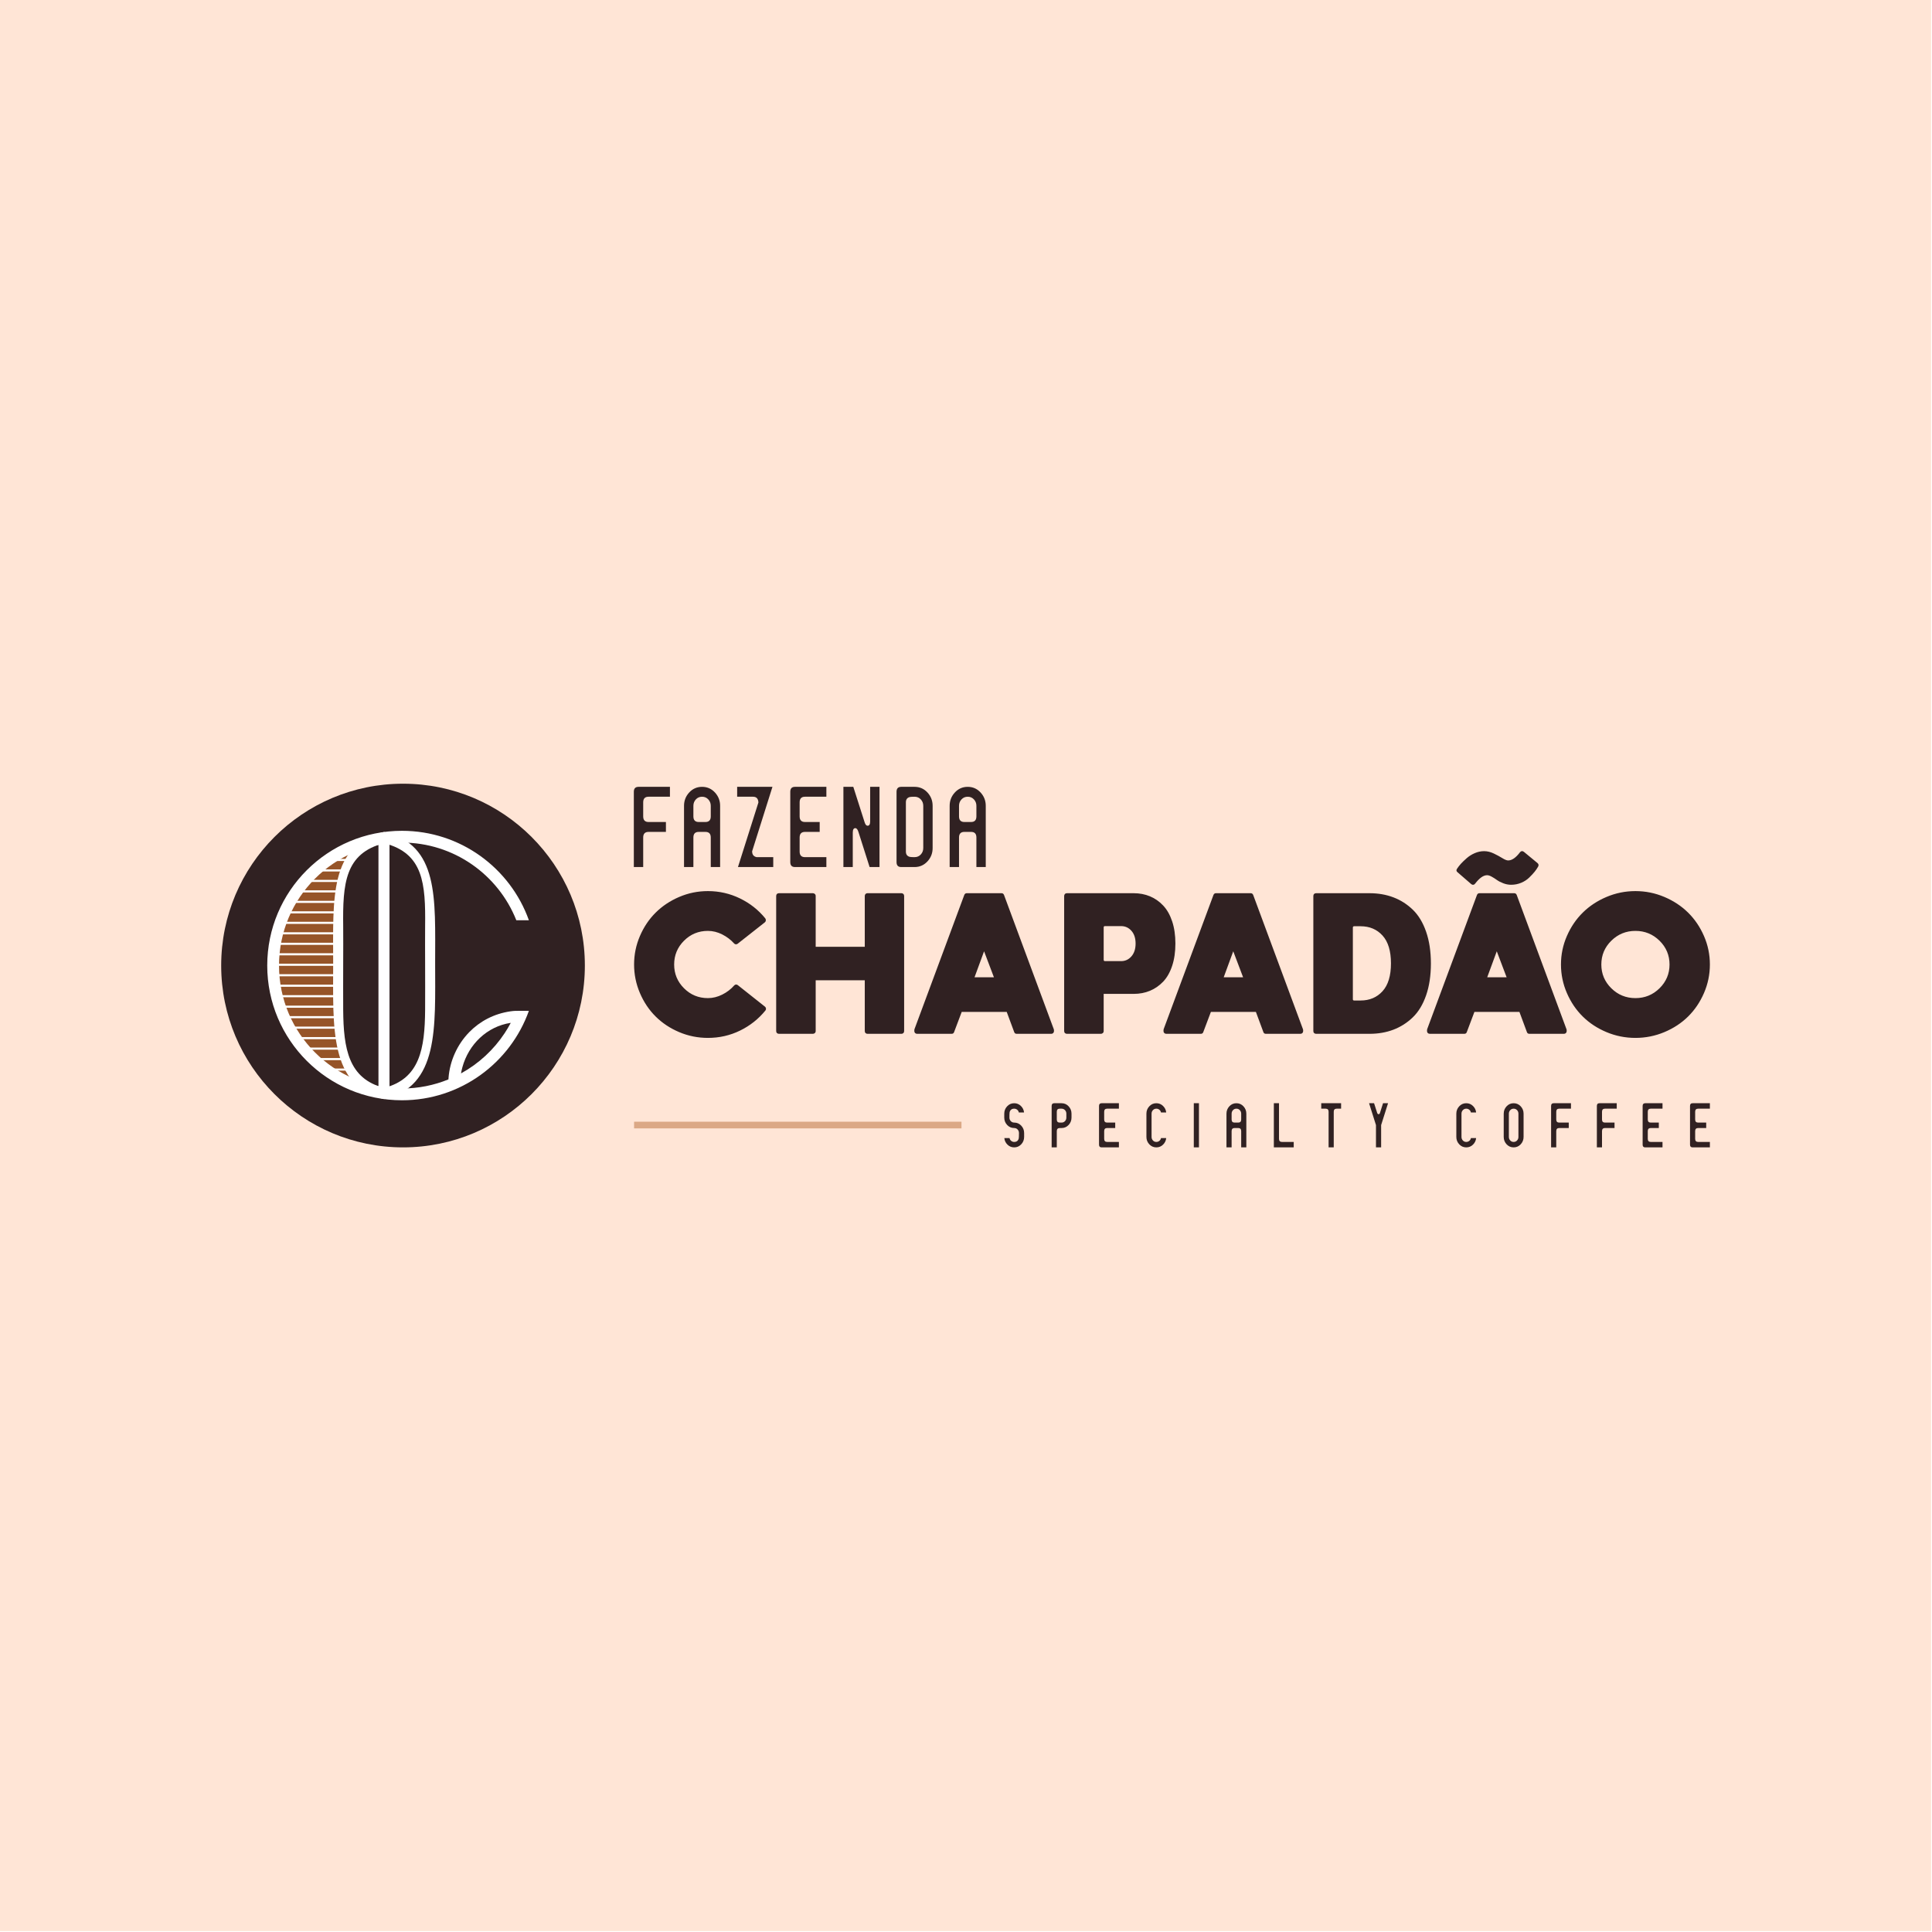
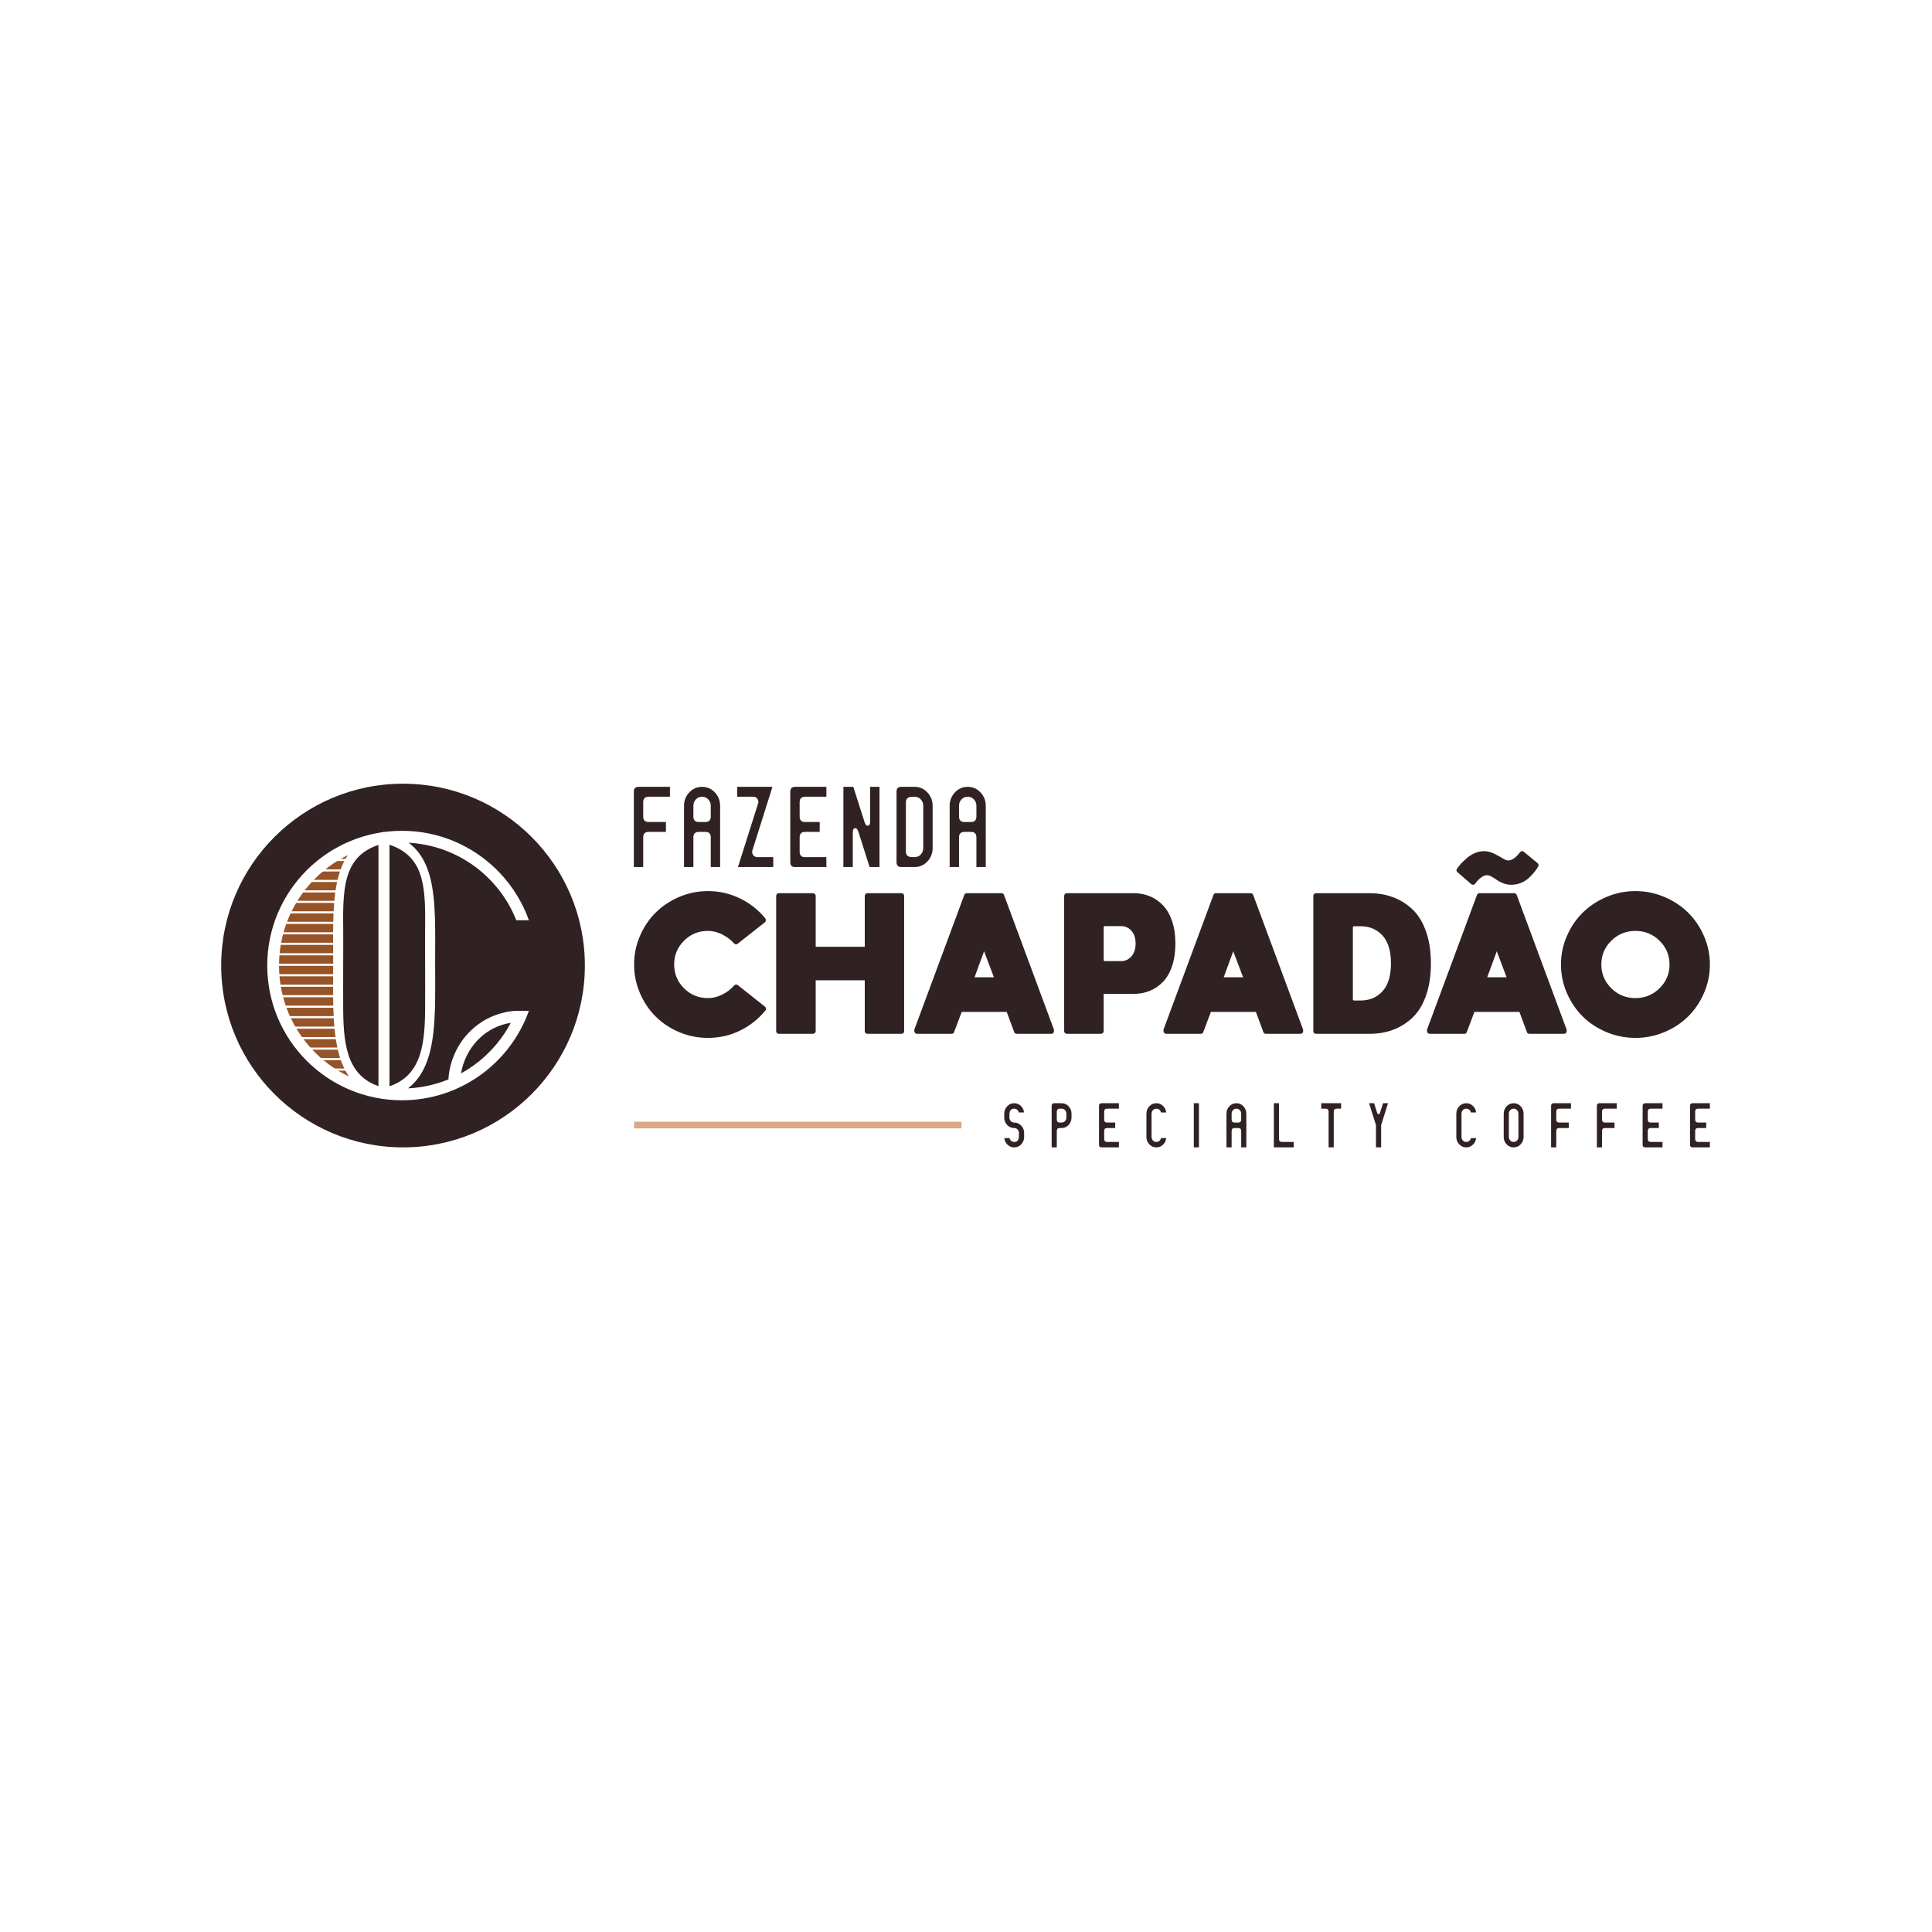
<svg xmlns="http://www.w3.org/2000/svg" width="708.661" height="708.661" viewBox="0 0 708.661 708.661">
  <defs>
    <clipPath id="clip-0">
      <path clip-rule="nonzero" d="M 0 0 L 708.324 0 L 708.324 708.324 L 0 708.324 Z M 0 0 " />
    </clipPath>
  </defs>
  <g clip-path="url(#clip-0)">
-     <path fill-rule="evenodd" fill="rgb(100%, 89.804%, 83.922%)" fill-opacity="1" d="M 0 0 L 708.324 0 L 708.324 708.324 L 0 708.324 Z M 0 0 " />
-   </g>
+ </g>
  <path fill-rule="evenodd" fill="rgb(18.968%, 12.95%, 13.325%)" fill-opacity="1" d="M 147.832 287.465 C 111 287.465 81.133 317.332 81.133 354.16 C 81.133 390.992 111 420.859 147.832 420.859 C 184.66 420.859 214.527 390.992 214.527 354.16 C 214.527 317.332 184.66 287.465 147.832 287.465 " />
  <path fill-rule="evenodd" fill="rgb(58.824%, 32.941%, 15.686%)" fill-opacity="1" d="M 140.91 305.168 C 120.715 309.84 100.441 330.188 100.441 353.875 C 100.441 377.566 120.715 398.484 140.91 403.152 C 140.91 283.312 140.91 325.621 140.91 403.152 C 132.668 396.508 123.758 392.016 125.105 378.406 C 125.754 371.809 123.816 360.742 123.816 354.266 C 123.816 345.012 125.289 335.934 124.957 326.578 C 124.594 316.242 130.969 312.23 140.91 305.168 " />
  <path fill-rule="evenodd" fill="rgb(100%, 100%, 100%)" fill-opacity="1" d="M 147.445 304.742 C 120.156 304.742 98.023 326.871 98.023 354.16 C 98.023 381.449 120.156 403.582 147.445 403.582 C 168.902 403.582 187.168 389.895 193.996 370.781 L 193.977 370.781 L 193.98 370.781 C 192.668 370.781 191.418 370.77 190.23 370.777 C 189.262 370.785 188.629 370.762 187.273 370.953 C 181.078 371.844 175.957 374.676 172.145 378.57 C 167.668 383.148 165 389.207 164.527 395.332 C 164.512 395.527 164.5 395.727 164.488 395.926 C 159.23 398.074 153.477 399.262 147.445 399.262 C 122.539 399.262 102.344 379.066 102.344 354.16 C 102.344 329.258 122.539 309.062 147.445 309.062 C 166.48 309.062 182.762 320.859 189.383 337.543 L 193.996 337.543 C 187.168 318.426 168.902 304.742 147.445 304.742 Z M 187.352 375.184 C 186.664 376.484 185.914 377.75 185.105 378.973 C 181.074 385.078 175.602 390.145 169.168 393.688 C 169.145 393.703 169.121 393.715 169.098 393.73 C 169.234 392.945 169.41 392.18 169.613 391.434 C 171.898 383.105 178.598 376.496 187.344 375.184 Z M 187.352 375.184 " />
  <path fill-rule="evenodd" fill="rgb(100%, 100%, 100%)" fill-opacity="1" d="M 140.91 305.168 C 120.715 309.84 122.207 329.535 122.207 353.223 C 122.207 376.914 120.715 398.48 140.91 403.152 L 140.91 399.039 C 127.809 395.703 125.996 384.617 125.883 370.445 C 125.84 365.113 125.883 359.051 125.883 353.223 C 125.883 348.953 125.934 343.715 125.883 339.789 C 125.695 324.129 126.496 312.957 140.91 309.285 Z M 140.91 305.168 " />
  <path fill-rule="evenodd" fill="rgb(100%, 100%, 100%)" fill-opacity="1" d="M 140.91 305.168 C 161.105 309.84 159.609 329.535 159.609 353.223 C 159.609 376.914 161.105 398.48 140.91 403.152 L 140.91 399.039 C 154.008 395.703 155.824 384.617 155.934 370.445 C 155.977 365.113 155.934 359.051 155.934 353.223 C 155.934 348.953 155.887 343.715 155.934 339.789 C 156.125 324.129 155.324 312.957 140.91 309.285 Z M 140.91 305.168 " />
  <path fill-rule="evenodd" fill="rgb(100%, 100%, 100%)" fill-opacity="1" d="M 138.82 306.758 L 142.867 306.758 L 142.867 401.203 L 138.82 401.203 Z M 138.82 306.758 " />
  <path fill-rule="evenodd" fill="rgb(100%, 100%, 100%)" fill-opacity="1" d="M 118.867 315.043 L 127.301 315.043 L 127.301 315.82 L 118.867 315.82 Z M 118.867 315.043 " />
  <path fill-rule="evenodd" fill="rgb(100%, 100%, 100%)" fill-opacity="1" d="M 115.016 318.891 L 127.301 318.891 L 127.301 319.664 L 115.016 319.664 Z M 115.016 318.891 " />
  <path fill-rule="evenodd" fill="rgb(100%, 100%, 100%)" fill-opacity="1" d="M 110.34 322.734 L 124.957 322.734 L 124.957 323.512 L 110.34 323.512 Z M 110.34 322.734 " />
  <path fill-rule="evenodd" fill="rgb(100%, 100%, 100%)" fill-opacity="1" d="M 108.418 326.578 L 124.957 326.578 L 124.957 327.355 L 108.418 327.355 Z M 108.418 326.578 " />
  <path fill-rule="evenodd" fill="rgb(100%, 100%, 100%)" fill-opacity="1" d="M 106.078 330.422 L 124.957 330.422 L 124.957 331.199 L 106.078 331.199 Z M 106.078 330.422 " />
  <path fill-rule="evenodd" fill="rgb(100%, 100%, 100%)" fill-opacity="1" d="M 103.742 334.266 L 124.957 334.266 L 124.957 335.043 L 103.742 335.043 Z M 103.742 334.266 " />
  <path fill-rule="evenodd" fill="rgb(100%, 100%, 100%)" fill-opacity="1" d="M 102.93 338.109 L 124.957 338.109 L 124.957 338.887 L 102.93 338.887 Z M 102.93 338.109 " />
  <path fill-rule="evenodd" fill="rgb(100%, 100%, 100%)" fill-opacity="1" d="M 102.012 341.953 L 123.816 341.953 L 123.816 342.73 L 102.012 342.73 Z M 102.012 341.953 " />
  <path fill-rule="evenodd" fill="rgb(100%, 100%, 100%)" fill-opacity="1" d="M 100.441 345.801 L 123.816 345.801 L 123.816 346.578 L 100.441 346.578 Z M 100.441 345.801 " />
  <path fill-rule="evenodd" fill="rgb(100%, 100%, 100%)" fill-opacity="1" d="M 99.266 349.645 L 123.816 349.645 L 123.816 350.422 L 99.266 350.422 Z M 99.266 349.645 " />
  <path fill-rule="evenodd" fill="rgb(100%, 100%, 100%)" fill-opacity="1" d="M 100.441 353.488 L 123.816 353.488 L 123.816 354.266 L 100.441 354.266 Z M 100.441 353.488 " />
  <path fill-rule="evenodd" fill="rgb(100%, 100%, 100%)" fill-opacity="1" d="M 100.441 357.332 L 123.816 357.332 L 123.816 358.109 L 100.441 358.109 Z M 100.441 357.332 " />
  <path fill-rule="evenodd" fill="rgb(100%, 100%, 100%)" fill-opacity="1" d="M 100.441 361.176 L 123.816 361.176 L 123.816 361.953 L 100.441 361.953 Z M 100.441 361.176 " />
  <path fill-rule="evenodd" fill="rgb(100%, 100%, 100%)" fill-opacity="1" d="M 100.441 365.02 L 123.816 365.02 L 123.816 365.797 L 100.441 365.797 Z M 100.441 365.02 " />
  <path fill-rule="evenodd" fill="rgb(100%, 100%, 100%)" fill-opacity="1" d="M 102.23 368.867 L 123.816 368.867 L 123.816 369.645 L 102.23 369.645 Z M 102.23 368.867 " />
  <path fill-rule="evenodd" fill="rgb(100%, 100%, 100%)" fill-opacity="1" d="M 102.23 372.711 L 123.816 372.711 L 123.816 373.488 L 102.23 373.488 Z M 102.23 372.711 " />
  <path fill-rule="evenodd" fill="rgb(100%, 100%, 100%)" fill-opacity="1" d="M 105.254 376.555 L 123.816 376.555 L 123.816 377.332 L 105.254 377.332 Z M 105.254 376.555 " />
  <path fill-rule="evenodd" fill="rgb(100%, 100%, 100%)" fill-opacity="1" d="M 108.555 380.398 L 124.918 380.398 L 124.918 381.176 L 108.555 381.176 Z M 108.555 380.398 " />
  <path fill-rule="evenodd" fill="rgb(100%, 100%, 100%)" fill-opacity="1" d="M 110.758 384.242 L 124.918 384.242 L 124.918 385.02 L 110.758 385.02 Z M 110.758 384.242 " />
  <path fill-rule="evenodd" fill="rgb(100%, 100%, 100%)" fill-opacity="1" d="M 114.742 388.086 L 127.301 388.086 L 127.301 388.863 L 114.742 388.863 Z M 114.742 388.086 " />
  <path fill-rule="evenodd" fill="rgb(100%, 100%, 100%)" fill-opacity="1" d="M 119.004 391.934 L 127.301 391.934 L 127.301 392.707 L 119.004 392.707 Z M 119.004 391.934 " />
  <path fill-rule="nonzero" fill="rgb(18.968%, 12.95%, 13.325%)" fill-opacity="1" d="M 237.887 292.242 C 236.582 292.242 235.926 292.93 235.926 294.301 L 235.926 299.449 C 235.926 300.824 236.582 301.512 237.887 301.512 L 244.262 301.512 L 244.262 305.141 L 237.887 305.141 C 236.582 305.141 235.926 305.824 235.926 307.199 L 235.926 318.035 L 232.492 318.035 L 232.492 290.426 C 232.492 289.219 233.066 288.613 234.211 288.613 L 245.734 288.613 L 245.734 292.242 Z M 260.711 318.035 L 260.711 307.199 C 260.711 305.824 260.055 305.141 258.746 305.141 L 256.297 305.141 C 254.988 305.141 254.336 305.824 254.336 307.199 L 254.336 318.035 L 250.902 318.035 L 250.902 295.578 C 250.902 293.68 251.539 292.047 252.812 290.672 C 254.09 289.301 255.66 288.613 257.523 288.613 C 259.387 288.613 260.953 289.301 262.23 290.672 C 263.504 292.047 264.141 293.68 264.141 295.578 L 264.141 318.035 Z M 260.711 295.578 C 260.711 294.66 260.406 293.875 259.801 293.223 C 259.199 292.57 258.438 292.242 257.523 292.242 C 256.605 292.242 255.848 292.57 255.242 293.223 C 254.637 293.875 254.336 294.66 254.336 295.578 L 254.336 299.449 C 254.336 300.824 254.988 301.512 256.297 301.512 L 258.746 301.512 C 260.055 301.512 260.711 300.824 260.711 299.449 Z M 270.684 318.035 L 278.188 294.352 C 278.121 292.945 277.465 292.242 276.223 292.242 L 270.391 292.242 L 270.391 288.613 L 283.336 288.613 L 275.883 312.25 C 275.883 313.457 276.438 314.18 277.547 314.406 L 283.629 314.406 L 283.629 318.035 Z M 291.594 318.035 C 290.449 318.035 289.875 317.43 289.875 316.223 L 289.875 290.426 C 289.875 289.219 290.449 288.613 291.594 288.613 L 303.117 288.613 L 303.117 292.242 L 295.27 292.242 C 293.961 292.242 293.309 292.93 293.309 294.301 L 293.309 299.449 C 293.309 300.824 293.961 301.512 295.27 301.512 L 300.664 301.512 L 300.664 305.141 L 295.27 305.141 C 293.961 305.141 293.309 305.824 293.309 307.199 L 293.309 312.348 C 293.309 313.719 293.961 314.406 295.27 314.406 L 303.117 314.406 L 303.117 318.035 Z M 318.973 318.035 L 314.902 305.238 C 314.609 304.254 314.219 303.766 313.727 303.766 C 313.105 303.766 312.797 304.32 312.797 305.434 L 312.797 318.035 L 309.363 318.035 L 309.363 288.613 L 312.992 288.613 L 317.16 301.656 C 317.422 302.473 317.781 302.883 318.238 302.883 C 318.859 302.883 319.172 302.359 319.172 301.312 L 319.172 288.613 L 322.602 288.613 L 322.602 318.035 Z M 335.469 318.035 L 330.566 318.035 C 329.422 318.035 328.852 317.43 328.852 316.223 L 328.852 290.426 C 328.852 289.219 329.422 288.613 330.566 288.613 L 335.469 288.613 C 337.332 288.613 338.902 289.301 340.18 290.672 C 341.453 292.047 342.09 293.68 342.09 295.578 L 342.09 311.07 C 342.09 312.969 341.453 314.602 340.18 315.977 C 338.902 317.348 337.332 318.035 335.469 318.035 Z M 338.656 295.578 C 338.656 294.66 338.355 293.875 337.75 293.223 C 337.145 292.57 336.387 292.242 335.469 292.242 C 334.652 292.242 334.082 292.273 333.754 292.34 C 332.773 292.57 332.281 293.223 332.281 294.301 L 332.281 312.348 C 332.281 313.426 332.773 314.078 333.754 314.309 C 334.082 314.375 334.652 314.406 335.469 314.406 C 336.387 314.406 337.145 314.078 337.75 313.426 C 338.355 312.773 338.656 311.988 338.656 311.07 Z M 358.145 318.035 L 358.145 307.199 C 358.145 305.824 357.492 305.141 356.184 305.141 L 353.73 305.141 C 352.422 305.141 351.77 305.824 351.77 307.199 L 351.77 318.035 L 348.336 318.035 L 348.336 295.578 C 348.336 293.68 348.973 292.047 350.25 290.672 C 351.523 289.301 353.094 288.613 354.957 288.613 C 356.82 288.613 358.391 289.301 359.664 290.672 C 360.938 292.047 361.578 293.68 361.578 295.578 L 361.578 318.035 Z M 358.145 295.578 C 358.145 294.66 357.844 293.875 357.238 293.223 C 356.633 292.57 355.871 292.242 354.957 292.242 C 354.043 292.242 353.281 292.57 352.676 293.223 C 352.07 293.875 351.77 294.66 351.77 295.578 L 351.77 299.449 C 351.77 300.824 352.422 301.512 353.73 301.512 L 356.184 301.512 C 357.492 301.512 358.145 300.824 358.145 299.449 Z M 358.145 295.578 " />
  <path fill-rule="nonzero" fill="rgb(18.968%, 12.95%, 13.325%)" fill-opacity="1" d="M 372.008 420.859 C 371.055 420.859 370.234 420.527 369.551 419.859 C 368.867 419.195 368.48 418.395 368.391 417.457 L 370.309 417.457 C 370.379 417.871 370.578 418.211 370.902 418.469 C 371.223 418.73 371.594 418.863 372.008 418.863 C 372.906 418.863 373.465 418.43 373.68 417.566 C 373.734 417.297 373.762 416.641 373.762 415.598 C 373.762 415.094 373.594 414.66 373.262 414.301 C 372.93 413.941 372.512 413.762 372.008 413.762 C 370.98 413.762 370.117 413.383 369.414 412.629 C 368.715 411.871 368.363 410.973 368.363 409.93 L 368.363 408.496 C 368.363 407.453 368.715 406.555 369.414 405.801 C 370.117 405.043 370.98 404.664 372.008 404.664 C 372.961 404.664 373.777 405 374.465 405.664 C 375.148 406.328 375.535 407.129 375.625 408.066 L 373.707 408.066 C 373.637 407.652 373.438 407.316 373.113 407.055 C 372.789 406.793 372.422 406.664 372.008 406.664 C 371.125 406.664 370.566 407.094 370.332 407.957 C 370.281 408.211 370.254 408.867 370.254 409.93 C 370.254 410.434 370.418 410.863 370.754 411.223 C 371.086 411.582 371.504 411.766 372.008 411.766 C 373.031 411.766 373.895 412.141 374.598 412.898 C 375.301 413.652 375.652 414.555 375.652 415.598 L 375.652 417.027 C 375.652 418.07 375.301 418.969 374.598 419.727 C 373.895 420.48 373.031 420.859 372.008 420.859 Z M 389.387 413.762 L 388.715 413.762 C 387.992 413.762 387.633 414.141 387.633 414.895 L 387.633 420.859 L 385.746 420.859 L 385.746 405.664 C 385.746 405 386.059 404.664 386.688 404.664 L 389.387 404.664 C 390.414 404.664 391.277 405.043 391.98 405.801 C 392.68 406.555 393.031 407.453 393.031 408.496 L 393.031 409.93 C 393.031 410.973 392.68 411.871 391.98 412.629 C 391.277 413.383 390.414 413.762 389.387 413.762 Z M 391.141 408.496 C 391.141 407.996 390.977 407.562 390.645 407.203 C 390.309 406.844 389.891 406.664 389.387 406.664 L 388.715 406.664 C 387.992 406.664 387.633 407.039 387.633 407.797 L 387.633 410.629 C 387.633 411.387 387.992 411.766 388.715 411.766 L 389.387 411.766 C 389.891 411.766 390.309 411.582 390.645 411.223 C 390.977 410.863 391.141 410.434 391.141 409.93 Z M 404.07 420.859 C 403.441 420.859 403.125 420.527 403.125 419.859 L 403.125 405.664 C 403.125 405 403.441 404.664 404.07 404.664 L 410.414 404.664 L 410.414 406.664 L 406.094 406.664 C 405.375 406.664 405.016 407.039 405.016 407.797 L 405.016 410.629 C 405.016 411.387 405.375 411.766 406.094 411.766 L 409.062 411.766 L 409.062 413.762 L 406.094 413.762 C 405.375 413.762 405.016 414.141 405.016 414.895 L 405.016 417.727 C 405.016 418.484 405.375 418.863 406.094 418.863 L 410.414 418.863 L 410.414 420.859 Z M 424.148 420.859 C 423.125 420.859 422.262 420.48 421.559 419.727 C 420.855 418.969 420.508 418.07 420.508 417.027 L 420.508 408.496 C 420.508 407.453 420.855 406.555 421.559 405.801 C 422.262 405.043 423.125 404.664 424.148 404.664 C 425.102 404.664 425.922 405 426.605 405.664 C 427.289 406.328 427.676 407.129 427.766 408.066 L 425.852 408.066 C 425.777 407.652 425.582 407.316 425.258 407.055 C 424.934 406.793 424.562 406.664 424.148 406.664 C 423.645 406.664 423.227 406.844 422.895 407.203 C 422.562 407.562 422.395 407.996 422.395 408.496 L 422.395 417.027 C 422.395 417.531 422.562 417.961 422.895 418.32 C 423.227 418.684 423.645 418.863 424.148 418.863 C 424.562 418.863 424.934 418.73 425.258 418.469 C 425.582 418.211 425.777 417.871 425.852 417.457 L 427.766 417.457 C 427.676 418.395 427.289 419.195 426.605 419.859 C 425.922 420.527 425.102 420.859 424.148 420.859 Z M 437.887 420.859 L 437.887 404.664 L 439.777 404.664 L 439.777 420.859 Z M 455.27 420.859 L 455.27 414.895 C 455.27 414.141 454.91 413.762 454.188 413.762 L 452.84 413.762 C 452.121 413.762 451.758 414.141 451.758 414.895 L 451.758 420.859 L 449.871 420.859 L 449.871 408.496 C 449.871 407.453 450.223 406.555 450.922 405.801 C 451.625 405.043 452.488 404.664 453.516 404.664 C 454.539 404.664 455.402 405.043 456.105 405.801 C 456.805 406.555 457.156 407.453 457.156 408.496 L 457.156 420.859 Z M 455.27 408.496 C 455.27 407.996 455.102 407.562 454.77 407.203 C 454.438 406.844 454.02 406.664 453.516 406.664 C 453.012 406.664 452.594 406.844 452.258 407.203 C 451.926 407.562 451.758 407.996 451.758 408.496 L 451.758 410.629 C 451.758 411.387 452.121 411.766 452.84 411.766 L 454.188 411.766 C 454.91 411.766 455.27 411.387 455.27 410.629 Z M 467.25 420.859 L 467.25 404.664 L 469.141 404.664 L 469.141 417.727 C 469.141 418.484 469.5 418.863 470.219 418.863 L 474.539 418.863 L 474.539 420.859 Z M 490.301 406.664 C 489.582 406.664 489.219 407.039 489.219 407.797 L 489.219 420.859 L 487.332 420.859 L 487.332 407.797 C 487.332 407.039 486.973 406.664 486.25 406.664 L 484.633 406.664 L 484.633 404.664 L 491.918 404.664 L 491.918 406.664 Z M 506.602 412.68 L 506.602 420.859 L 504.711 420.859 L 504.711 412.68 L 502.176 404.664 L 504.012 404.664 L 505.172 408.281 C 505.297 408.551 505.469 408.688 505.684 408.688 C 505.918 408.688 506.078 408.535 506.168 408.227 L 507.305 404.664 L 509.137 404.664 Z M 537.828 420.859 C 536.801 420.859 535.938 420.48 535.238 419.727 C 534.535 418.969 534.184 418.07 534.184 417.027 L 534.184 408.496 C 534.184 407.453 534.535 406.555 535.238 405.801 C 535.938 405.043 536.801 404.664 537.828 404.664 C 538.781 404.664 539.602 405 540.285 405.664 C 540.969 406.328 541.355 407.129 541.445 408.066 L 539.527 408.066 C 539.457 407.652 539.258 407.316 538.934 407.055 C 538.609 406.793 538.242 406.664 537.828 406.664 C 537.324 406.664 536.906 406.844 536.574 407.203 C 536.238 407.562 536.074 407.996 536.074 408.496 L 536.074 417.027 C 536.074 417.531 536.238 417.961 536.574 418.32 C 536.906 418.684 537.324 418.863 537.828 418.863 C 538.242 418.863 538.609 418.73 538.934 418.469 C 539.258 418.211 539.457 417.871 539.527 417.457 L 541.445 417.457 C 541.355 418.395 540.969 419.195 540.285 419.859 C 539.602 420.527 538.781 420.859 537.828 420.859 Z M 555.207 420.859 C 554.184 420.859 553.32 420.48 552.617 419.727 C 551.918 418.969 551.566 418.07 551.566 417.027 L 551.566 408.496 C 551.566 407.453 551.918 406.555 552.617 405.801 C 553.32 405.043 554.184 404.664 555.207 404.664 C 556.234 404.664 557.098 405.043 557.801 405.801 C 558.5 406.555 558.852 407.453 558.852 408.496 L 558.852 417.027 C 558.852 418.07 558.5 418.969 557.801 419.727 C 557.098 420.48 556.234 420.859 555.207 420.859 Z M 556.961 408.496 C 556.961 407.996 556.797 407.562 556.465 407.203 C 556.133 406.844 555.711 406.664 555.207 406.664 C 554.703 406.664 554.285 406.844 553.953 407.203 C 553.621 407.562 553.453 407.996 553.453 408.496 L 553.453 417.027 C 553.453 417.531 553.621 417.961 553.953 418.32 C 554.285 418.684 554.703 418.863 555.207 418.863 C 555.711 418.863 556.133 418.684 556.465 418.32 C 556.797 417.961 556.961 417.531 556.961 417.027 Z M 571.914 406.664 C 571.195 406.664 570.836 407.039 570.836 407.797 L 570.836 410.629 C 570.836 411.387 571.195 411.766 571.914 411.766 L 575.422 411.766 L 575.422 413.762 L 571.914 413.762 C 571.195 413.762 570.836 414.141 570.836 414.895 L 570.836 420.859 L 568.945 420.859 L 568.945 405.664 C 568.945 405 569.262 404.664 569.891 404.664 L 576.234 404.664 L 576.234 406.664 Z M 588.703 406.664 C 587.984 406.664 587.621 407.039 587.621 407.797 L 587.621 410.629 C 587.621 411.387 587.984 411.766 588.703 411.766 L 592.211 411.766 L 592.211 413.762 L 588.703 413.762 C 587.984 413.762 587.621 414.141 587.621 414.895 L 587.621 420.859 L 585.734 420.859 L 585.734 405.664 C 585.734 405 586.047 404.664 586.68 404.664 L 593.02 404.664 L 593.02 406.664 Z M 603.465 420.859 C 602.836 420.859 602.52 420.527 602.52 419.859 L 602.52 405.664 C 602.52 405 602.836 404.664 603.465 404.664 L 609.809 404.664 L 609.809 406.664 L 605.488 406.664 C 604.77 406.664 604.41 407.039 604.41 407.797 L 604.41 410.629 C 604.41 411.387 604.77 411.766 605.488 411.766 L 608.457 411.766 L 608.457 413.762 L 605.488 413.762 C 604.77 413.762 604.41 414.141 604.41 414.895 L 604.41 417.727 C 604.41 418.484 604.77 418.863 605.488 418.863 L 609.809 418.863 L 609.809 420.859 Z M 620.848 420.859 C 620.215 420.859 619.902 420.527 619.902 419.859 L 619.902 405.664 C 619.902 405 620.215 404.664 620.848 404.664 L 627.188 404.664 L 627.188 406.664 L 622.871 406.664 C 622.152 406.664 621.789 407.039 621.789 407.797 L 621.789 410.629 C 621.789 411.387 622.152 411.766 622.871 411.766 L 625.84 411.766 L 625.84 413.762 L 622.871 413.762 C 622.152 413.762 621.789 414.141 621.789 414.895 L 621.789 417.727 C 621.789 418.484 622.152 418.863 622.871 418.863 L 627.188 418.863 L 627.188 420.859 Z M 620.848 420.859 " />
  <path fill-rule="nonzero" fill="rgb(18.968%, 12.95%, 13.325%)" fill-opacity="1" d="M 270.648 361.363 L 280.602 369.254 C 280.809 369.426 280.93 369.648 280.965 369.926 C 280.996 370.199 280.93 370.441 280.758 370.648 C 278.211 373.777 275.109 376.234 271.445 378.023 C 267.785 379.812 263.855 380.703 259.66 380.703 C 255.98 380.703 252.477 380 249.141 378.59 C 245.805 377.18 242.926 375.273 240.5 372.863 C 238.074 370.457 236.148 367.586 234.723 364.25 C 233.297 360.914 232.582 357.426 232.582 353.781 C 232.582 350.137 233.297 346.652 234.723 343.336 C 236.148 340.016 238.074 337.156 240.5 334.746 C 242.926 332.34 245.805 330.422 249.141 328.996 C 252.477 327.57 255.98 326.855 259.66 326.855 C 263.82 326.855 267.742 327.75 271.422 329.539 C 275.102 331.328 278.195 333.77 280.707 336.863 C 280.879 337.102 280.945 337.359 280.91 337.637 C 280.879 337.91 280.758 338.133 280.551 338.309 L 270.598 346.148 C 270.391 346.32 270.156 346.395 269.898 346.379 C 269.641 346.363 269.426 346.25 269.254 346.043 C 268.051 344.703 266.598 343.602 264.898 342.742 C 263.195 341.883 261.449 341.453 259.66 341.453 C 256.223 341.453 253.301 342.656 250.895 345.062 C 248.484 347.469 247.281 350.375 247.281 353.781 C 247.281 357.184 248.484 360.09 250.895 362.496 C 253.301 364.906 256.223 366.109 259.66 366.109 C 261.449 366.109 263.203 365.68 264.922 364.816 C 266.641 363.957 268.102 362.84 269.305 361.465 C 269.48 361.258 269.695 361.148 269.953 361.129 C 270.211 361.113 270.441 361.191 270.648 361.363 Z M 317.199 328.66 C 317.199 328.352 317.293 328.102 317.48 327.914 C 317.672 327.723 317.902 327.629 318.18 327.629 L 330.66 327.629 C 330.934 327.629 331.168 327.723 331.355 327.914 C 331.547 328.102 331.641 328.352 331.641 328.66 L 331.641 378.176 C 331.641 378.488 331.547 378.738 331.355 378.926 C 331.168 379.113 330.934 379.207 330.66 379.207 L 318.18 379.207 C 317.902 379.207 317.672 379.113 317.48 378.926 C 317.293 378.738 317.199 378.488 317.199 378.176 L 317.199 359.559 L 299.195 359.559 L 299.195 378.176 C 299.195 378.488 299.094 378.738 298.887 378.926 C 298.68 379.113 298.441 379.207 298.164 379.207 L 285.734 379.207 C 285.426 379.207 285.176 379.113 284.988 378.926 C 284.797 378.738 284.703 378.488 284.703 378.176 L 284.703 328.66 C 284.703 328.352 284.797 328.102 284.988 327.914 C 285.176 327.723 285.426 327.629 285.734 327.629 L 298.164 327.629 C 298.441 327.629 298.68 327.723 298.887 327.914 C 299.094 328.102 299.195 328.352 299.195 328.66 L 299.195 347.281 L 317.199 347.281 Z M 367.359 327.629 C 367.805 327.629 368.113 327.852 368.285 328.301 L 386.547 377.559 C 386.582 377.66 386.598 377.766 386.598 377.867 L 386.598 378.23 C 386.598 378.504 386.504 378.738 386.312 378.926 C 386.125 379.113 385.895 379.207 385.617 379.207 L 372.93 379.207 C 372.449 379.207 372.137 378.984 372 378.539 L 369.266 371.164 L 352.762 371.164 L 349.977 378.539 C 349.84 378.984 349.527 379.207 349.047 379.207 L 336.41 379.207 C 336.102 379.207 335.852 379.113 335.664 378.926 C 335.473 378.738 335.379 378.504 335.379 378.23 L 335.379 377.867 C 335.379 377.766 335.398 377.645 335.43 377.508 L 353.691 328.301 C 353.863 327.852 354.172 327.629 354.617 327.629 Z M 357.457 358.473 L 364.574 358.473 L 360.961 348.934 Z M 390.336 378.176 L 390.336 328.66 C 390.336 328.352 390.43 328.102 390.621 327.914 C 390.809 327.723 391.059 327.629 391.367 327.629 L 415.816 327.629 C 417.984 327.629 419.977 328.008 421.801 328.766 C 423.621 329.52 425.238 330.648 426.648 332.145 C 428.059 333.641 429.16 335.574 429.949 337.945 C 430.742 340.316 431.137 343.035 431.137 346.094 C 431.137 349.156 430.742 351.879 429.949 354.27 C 429.16 356.66 428.059 358.594 426.648 360.074 C 425.238 361.551 423.621 362.668 421.801 363.426 C 419.977 364.184 417.984 364.559 415.816 364.559 L 404.832 364.559 L 404.832 378.176 C 404.832 378.488 404.727 378.738 404.52 378.926 C 404.316 379.113 404.074 379.207 403.801 379.207 L 391.367 379.207 C 391.059 379.207 390.809 379.113 390.621 378.926 C 390.43 378.738 390.336 378.488 390.336 378.176 Z M 411.227 352.543 C 412.738 352.543 414.004 351.957 415.016 350.789 C 416.031 349.621 416.539 348.055 416.539 346.094 C 416.539 344.137 416.031 342.578 415.016 341.426 C 414.004 340.273 412.738 339.699 411.227 339.699 L 405.297 339.699 C 404.984 339.699 404.832 339.855 404.832 340.164 L 404.832 352.027 C 404.832 352.371 404.984 352.543 405.297 352.543 Z M 458.758 327.629 C 459.203 327.629 459.512 327.852 459.684 328.301 L 477.945 377.559 C 477.98 377.66 477.996 377.766 477.996 377.867 L 477.996 378.23 C 477.996 378.504 477.902 378.738 477.711 378.926 C 477.523 379.113 477.289 379.207 477.016 379.207 L 464.328 379.207 C 463.848 379.207 463.535 378.984 463.398 378.539 L 460.664 371.164 L 444.16 371.164 L 441.375 378.539 C 441.238 378.984 440.93 379.207 440.445 379.207 L 427.809 379.207 C 427.5 379.207 427.25 379.113 427.062 378.926 C 426.871 378.738 426.777 378.504 426.777 378.23 L 426.777 377.867 C 426.777 377.766 426.797 377.645 426.828 377.508 L 445.09 328.301 C 445.262 327.852 445.57 327.629 446.016 327.629 Z M 448.855 358.473 L 455.973 358.473 L 452.359 348.934 Z M 502.316 327.629 C 505.512 327.629 508.445 328.137 511.109 329.152 C 513.773 330.164 516.148 331.68 518.227 333.691 C 520.309 335.703 521.934 338.395 523.102 341.762 C 524.27 345.133 524.855 349.02 524.855 353.418 C 524.855 357.82 524.27 361.707 523.102 365.078 C 521.934 368.445 520.309 371.137 518.227 373.148 C 516.148 375.16 513.773 376.672 511.109 377.688 C 508.445 378.703 505.512 379.207 502.316 379.207 L 482.766 379.207 C 482.457 379.207 482.207 379.113 482.02 378.926 C 481.828 378.738 481.734 378.488 481.734 378.176 L 481.734 328.66 C 481.734 328.352 481.828 328.102 482.02 327.914 C 482.207 327.723 482.457 327.629 482.766 327.629 Z M 499.066 366.984 C 502.367 366.984 505.051 365.852 507.113 363.582 C 509.176 361.312 510.207 357.906 510.207 353.367 C 510.207 348.828 509.176 345.426 507.113 343.156 C 505.051 340.887 502.367 339.75 499.066 339.75 L 496.695 339.75 C 496.383 339.75 496.23 339.922 496.23 340.266 L 496.23 366.52 C 496.23 366.828 496.383 366.984 496.695 366.984 Z M 534.629 319.945 C 534.148 319.566 534.098 319.121 534.477 318.602 C 534.887 317.984 535.352 317.391 535.867 316.824 C 536.383 316.258 537.078 315.586 537.957 314.812 C 538.832 314.039 539.832 313.41 540.949 312.93 C 542.066 312.449 543.211 312.207 544.379 312.207 C 545.547 312.207 546.727 312.492 547.91 313.059 C 549.098 313.625 550.148 314.195 551.059 314.762 C 551.969 315.328 552.684 315.613 553.199 315.613 C 554.574 315.613 556.02 314.613 557.531 312.621 C 557.703 312.379 557.926 312.242 558.203 312.207 C 558.477 312.172 558.734 312.258 558.977 312.465 L 563.977 316.59 C 564.391 316.969 564.461 317.398 564.184 317.883 C 563.84 318.5 563.418 319.121 562.922 319.738 C 562.422 320.355 561.762 321.07 560.934 321.879 C 560.109 322.688 559.121 323.332 557.969 323.812 C 556.816 324.293 555.59 324.535 554.281 324.535 C 553.32 324.535 552.363 324.355 551.418 323.992 C 550.473 323.633 549.691 323.227 549.07 322.781 C 548.453 322.336 547.816 321.93 547.164 321.57 C 546.512 321.207 545.941 321.027 545.461 321.027 C 544.121 321.027 542.66 322.059 541.078 324.121 C 540.906 324.363 540.684 324.5 540.406 324.535 C 540.133 324.57 539.875 324.484 539.633 324.277 Z M 555.418 327.629 C 555.863 327.629 556.172 327.852 556.344 328.301 L 574.605 377.559 C 574.637 377.66 574.656 377.766 574.656 377.867 L 574.656 378.23 C 574.656 378.504 574.562 378.738 574.371 378.926 C 574.184 379.113 573.949 379.207 573.676 379.207 L 560.988 379.207 C 560.504 379.207 560.195 378.984 560.059 378.539 L 557.324 371.164 L 540.82 371.164 L 538.035 378.539 C 537.898 378.984 537.586 379.207 537.105 379.207 L 524.469 379.207 C 524.16 379.207 523.91 379.113 523.719 378.926 C 523.531 378.738 523.438 378.504 523.438 378.23 L 523.438 377.867 C 523.438 377.766 523.453 377.645 523.488 377.508 L 541.746 328.301 C 541.918 327.852 542.23 327.629 542.676 327.629 Z M 545.512 358.473 L 552.633 358.473 L 549.02 348.934 Z M 589.277 328.996 C 592.648 327.57 596.18 326.855 599.879 326.855 C 603.574 326.855 607.105 327.57 610.477 328.996 C 613.848 330.422 616.754 332.34 619.195 334.746 C 621.637 337.156 623.578 340.016 625.023 343.336 C 626.465 346.652 627.188 350.137 627.188 353.781 C 627.188 357.426 626.465 360.914 625.023 364.25 C 623.578 367.586 621.637 370.457 619.195 372.863 C 616.754 375.273 613.848 377.18 610.477 378.59 C 607.105 380 603.574 380.703 599.879 380.703 C 596.18 380.703 592.648 380 589.277 378.59 C 585.906 377.18 583.004 375.273 580.562 372.863 C 578.121 370.457 576.176 367.586 574.734 364.25 C 573.289 360.914 572.566 357.426 572.566 353.781 C 572.566 350.137 573.289 346.652 574.734 343.336 C 576.176 340.016 578.121 337.156 580.562 334.746 C 583.004 332.34 585.906 330.422 589.277 328.996 Z M 591.031 362.496 C 593.473 364.906 596.422 366.109 599.879 366.109 C 603.332 366.109 606.281 364.906 608.723 362.496 C 611.164 360.09 612.387 357.184 612.387 353.781 C 612.387 350.375 611.164 347.469 608.723 345.062 C 606.281 342.656 603.332 341.453 599.879 341.453 C 596.422 341.453 593.473 342.656 591.031 345.062 C 588.59 347.469 587.371 350.375 587.371 353.781 C 587.371 357.184 588.59 360.09 591.031 362.496 " />
  <path fill-rule="evenodd" fill="rgb(85.883%, 65.883%, 52.55%)" fill-opacity="1" d="M 232.582 411.449 L 352.672 411.449 L 352.672 413.895 L 232.582 413.895 Z M 232.582 411.449 " />
</svg>
